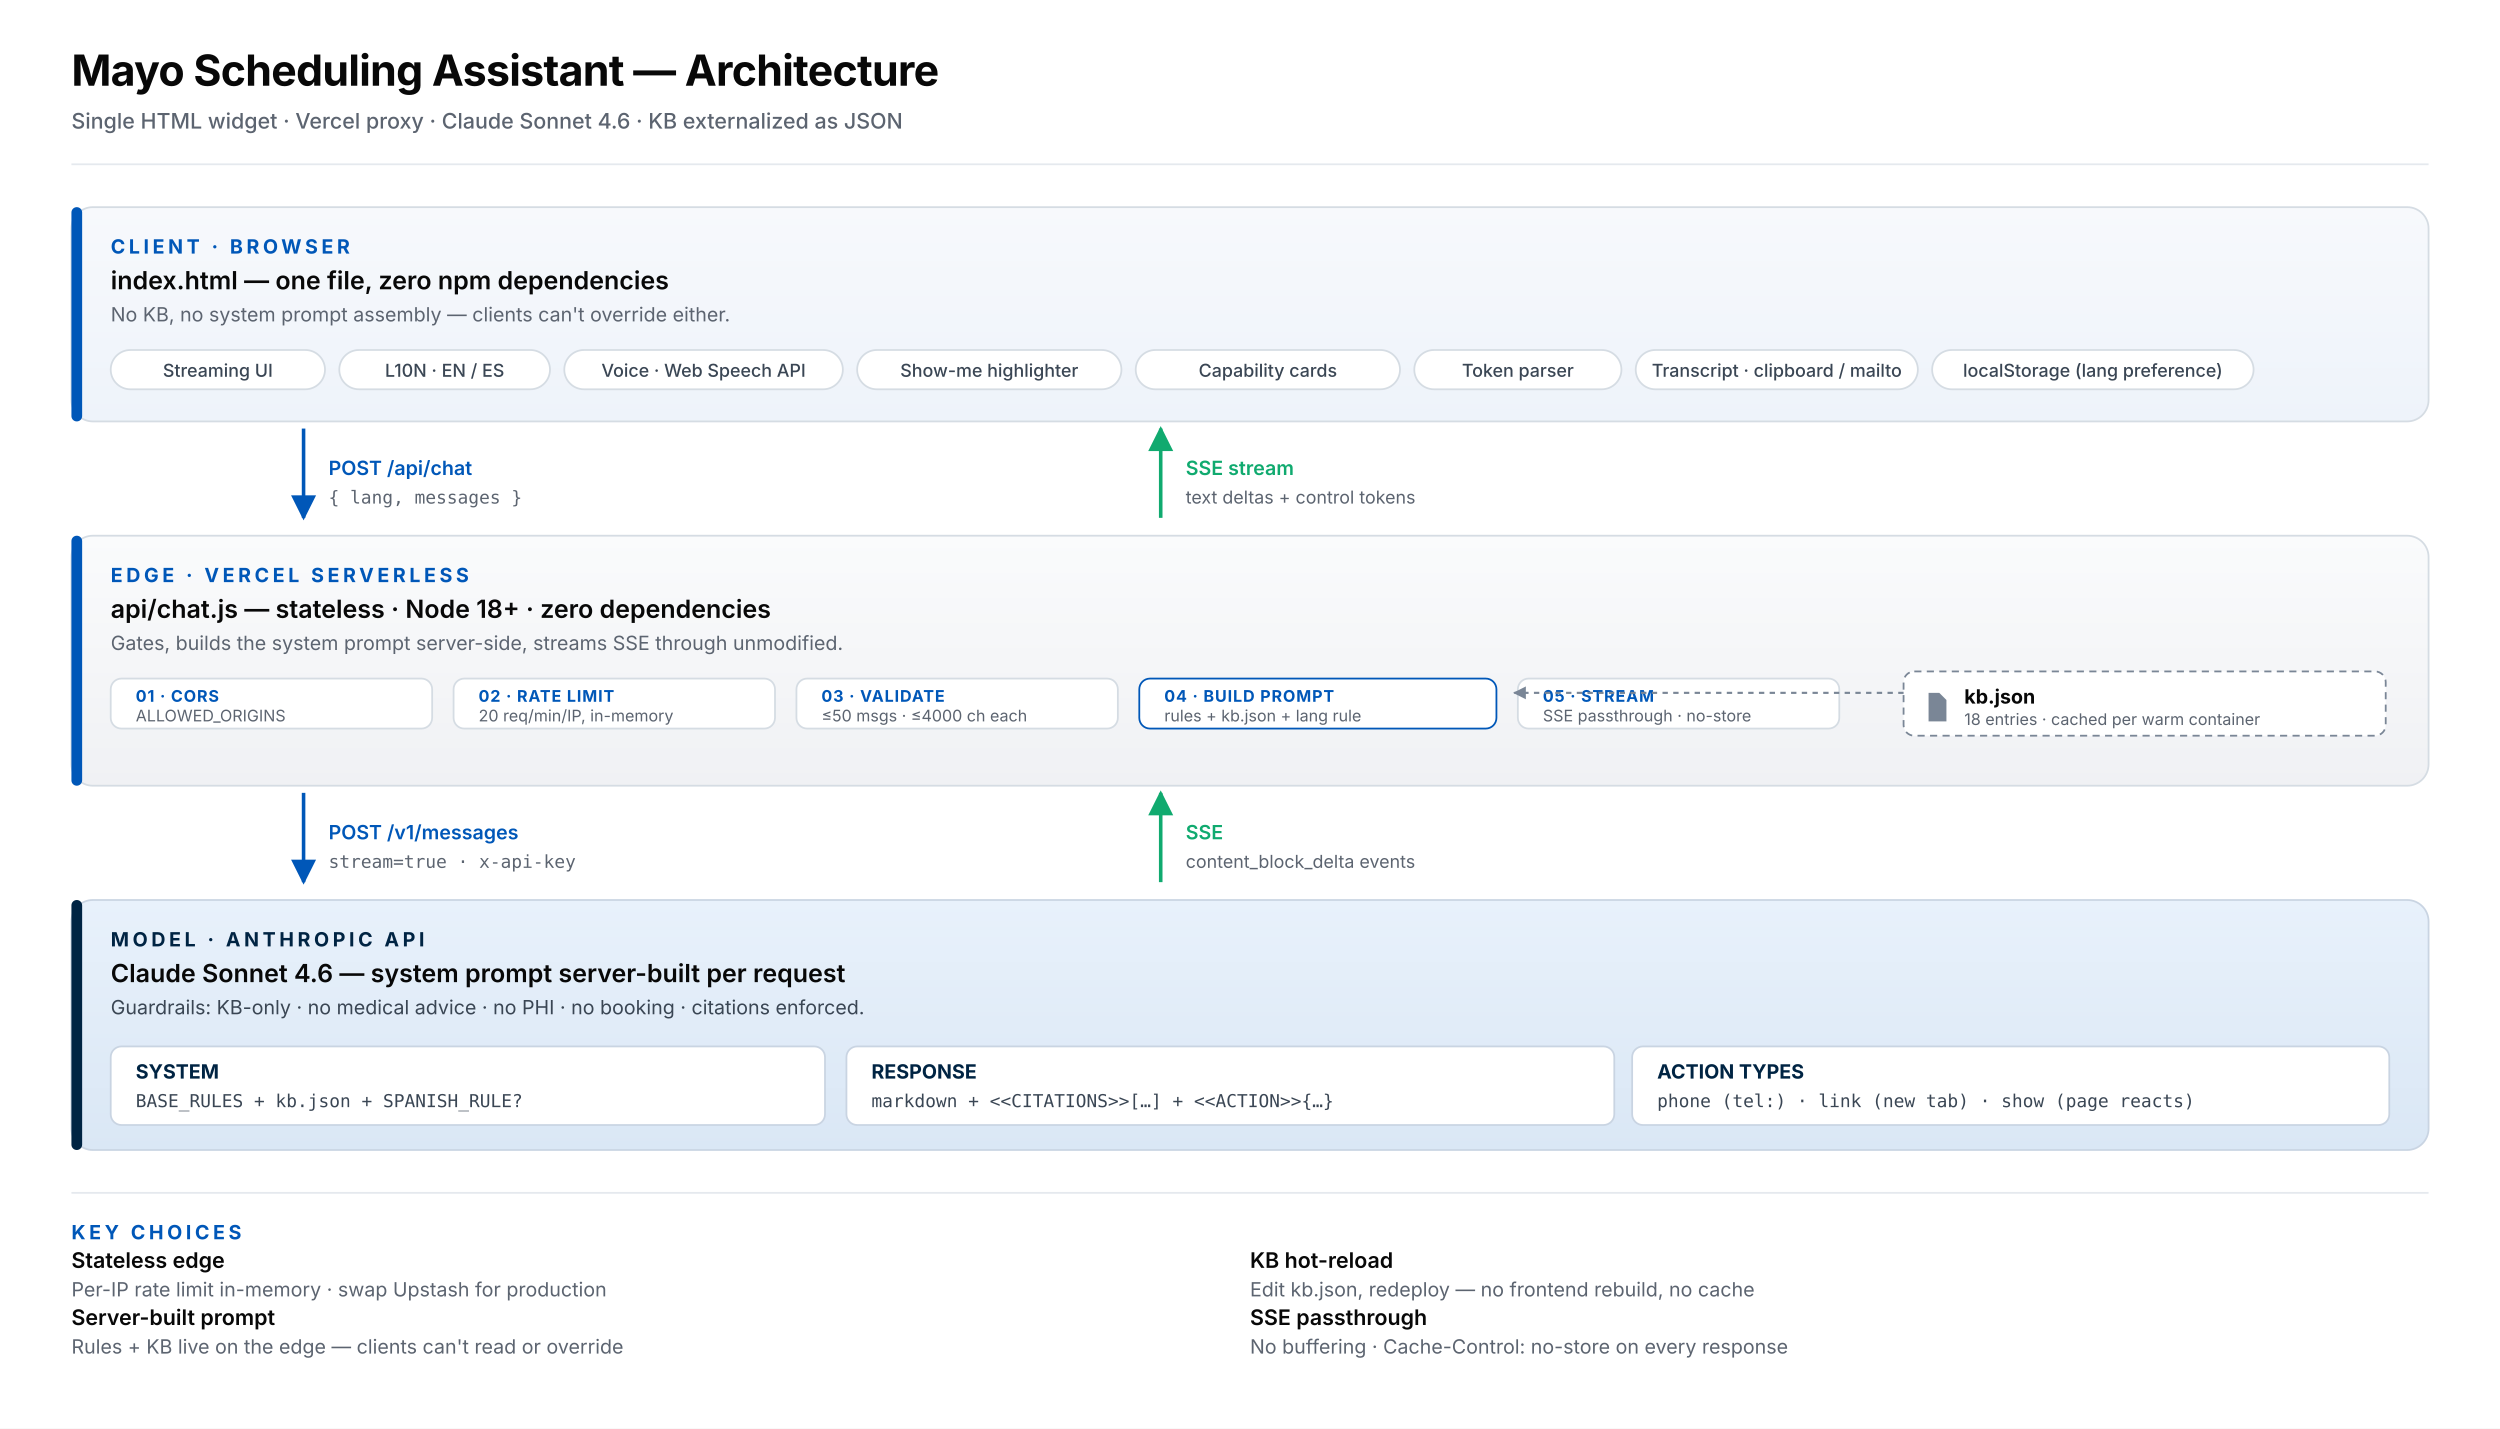
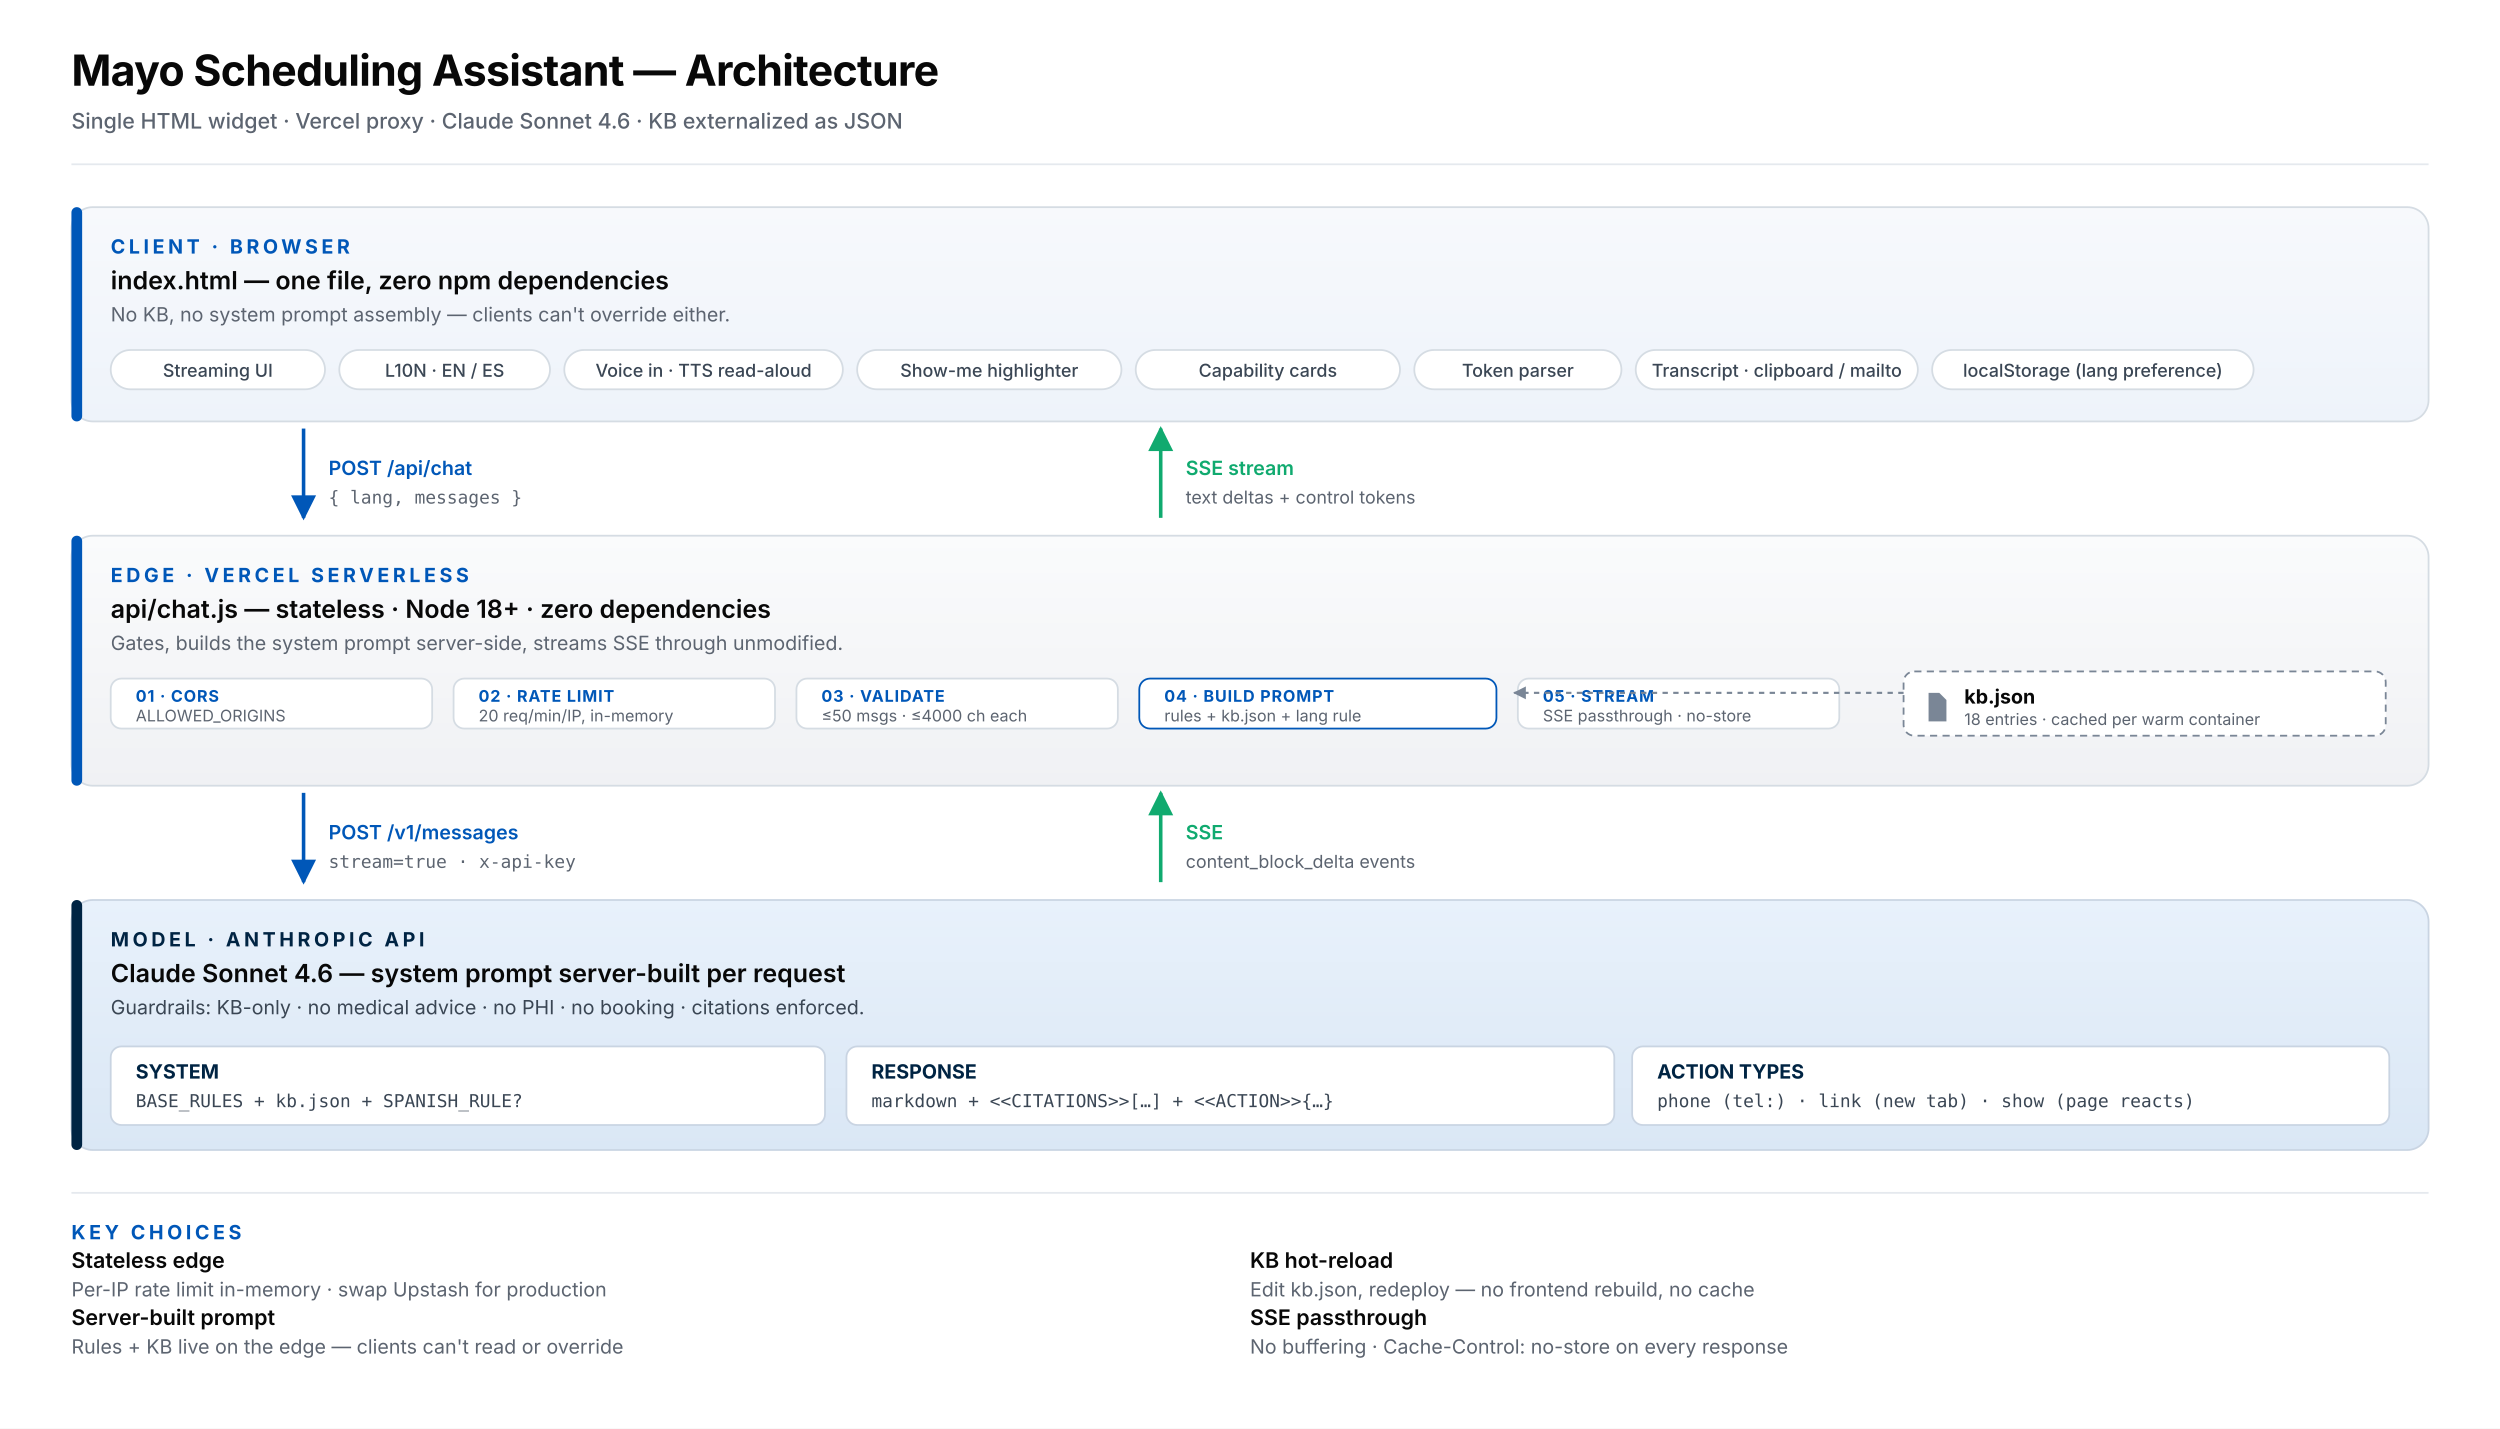
<svg xmlns="http://www.w3.org/2000/svg" viewBox="0 0 1400 800" font-family="Inter, -apple-system, BlinkMacSystemFont, 'Segoe UI', sans-serif" role="img" aria-label="Mayo Scheduling Assistant — system architecture for engineers">
  <defs>
    <linearGradient id="bgClient" x1="0" y1="0" x2="0" y2="1">
      <stop offset="0%" stop-color="#F7F9FC" />
      <stop offset="100%" stop-color="#EEF3FA" />
    </linearGradient>
    <linearGradient id="bgEdge3" x1="0" y1="0" x2="0" y2="1">
      <stop offset="0%" stop-color="#FAFBFC" />
      <stop offset="100%" stop-color="#F0F1F4" />
    </linearGradient>
    <linearGradient id="bgModel3" x1="0" y1="0" x2="0" y2="1">
      <stop offset="0%" stop-color="#E8F1FB" />
      <stop offset="100%" stop-color="#DAE7F5" />
    </linearGradient>
    <marker id="archArr" viewBox="0 0 10 10" refX="9" refY="5" markerWidth="7" markerHeight="7" orient="auto-start-reverse">
      <path d="M0 0 L10 5 L0 10 Z" fill="#0057B8" />
    </marker>
    <marker id="archArrGreen" viewBox="0 0 10 10" refX="9" refY="5" markerWidth="7" markerHeight="7" orient="auto-start-reverse">
      <path d="M0 0 L10 5 L0 10 Z" fill="#10AA6F" />
    </marker>
    <marker id="archArrDash" viewBox="0 0 10 10" refX="9" refY="5" markerWidth="6" markerHeight="6" orient="auto-start-reverse">
      <path d="M0 0 L10 5 L0 10 Z" fill="#7A8696" />
    </marker>
  </defs>
  <rect width="1400" height="800" fill="#FFFFFF" />
  <text x="40" y="48" font-size="24" font-weight="700" fill="#080808" letter-spacing="-0.4">Mayo Scheduling Assistant — Architecture</text>
  <text x="40" y="72" font-size="12" font-weight="500" fill="#5C6470">Single HTML widget · Vercel proxy · Claude Sonnet 4.6 · KB externalized as JSON</text>
  <line x1="40" y1="92" x2="1360" y2="92" stroke="#E5E9EE" />
  <g transform="translate(40,116)">
    <rect width="1320" height="120" rx="12" fill="url(#bgClient)" stroke="#D5DCE3" />
    <rect x="0" y="0" width="6" height="120" fill="#0057B8" rx="3" />
    <text x="22" y="26" font-size="11" font-weight="700" fill="#0057B8" letter-spacing="2">CLIENT · BROWSER</text>
    <text x="22" y="46" font-size="14" font-weight="600" fill="#080808">index.html — one file, zero npm dependencies</text>
    <text x="22" y="64" font-size="11" fill="#5C6470">No KB, no system prompt assembly — clients can't override either.</text>
    <g transform="translate(22,80)">
      <rect width="120" height="22" rx="11" fill="white" stroke="#D5DCE3" />
      <text x="60" y="15" text-anchor="middle" font-size="10" font-weight="500" fill="#3A4654">Streaming UI</text>
      <rect x="128" y="0" width="118" height="22" rx="11" fill="white" stroke="#D5DCE3" />
      <text x="187" y="15" text-anchor="middle" font-size="10" font-weight="500" fill="#3A4654">L10N · EN / ES</text>
      <rect x="254" y="0" width="156" height="22" rx="11" fill="white" stroke="#D5DCE3" />
-       <text x="332" y="15" text-anchor="middle" font-size="10" font-weight="500" fill="#3A4654">Voice · Web Speech API</text>
+       <text x="332" y="15" text-anchor="middle" font-size="10" font-weight="500" fill="#3A4654">Voice in · TTS read-aloud</text>
      <rect x="418" y="0" width="148" height="22" rx="11" fill="white" stroke="#D5DCE3" />
      <text x="492" y="15" text-anchor="middle" font-size="10" font-weight="500" fill="#3A4654">Show-me highlighter</text>
      <rect x="574" y="0" width="148" height="22" rx="11" fill="white" stroke="#D5DCE3" />
      <text x="648" y="15" text-anchor="middle" font-size="10" font-weight="500" fill="#3A4654">Capability cards</text>
      <rect x="730" y="0" width="116" height="22" rx="11" fill="white" stroke="#D5DCE3" />
      <text x="788" y="15" text-anchor="middle" font-size="10" font-weight="500" fill="#3A4654">Token parser</text>
      <rect x="854" y="0" width="158" height="22" rx="11" fill="white" stroke="#D5DCE3" />
      <text x="933" y="15" text-anchor="middle" font-size="10" font-weight="500" fill="#3A4654">Transcript · clipboard / mailto</text>
      <rect x="1020" y="0" width="180" height="22" rx="11" fill="white" stroke="#D5DCE3" />
      <text x="1110" y="15" text-anchor="middle" font-size="10" font-weight="500" fill="#3A4654">localStorage (lang preference)</text>
    </g>
  </g>
  <g>
    <path d="M170 240 V 290" stroke="#0057B8" stroke-width="2" fill="none" marker-end="url(#archArr)" />
    <text x="184" y="266" font-size="11" font-weight="600" fill="#0057B8">POST /api/chat</text>
    <text x="184" y="282" font-size="10" font-family="ui-monospace, SFMono-Regular, monospace" fill="#5C6470">{ lang, messages }</text>
    <path d="M650 290 V 240" stroke="#10AA6F" stroke-width="2" fill="none" marker-end="url(#archArrGreen)" />
    <text x="664" y="266" font-size="11" font-weight="600" fill="#10AA6F">SSE stream</text>
    <text x="664" y="282" font-size="10" fill="#5C6470">text deltas + control tokens</text>
  </g>
  <g transform="translate(40,300)">
    <rect width="1320" height="140" rx="12" fill="url(#bgEdge3)" stroke="#D5DCE3" />
    <rect x="0" y="0" width="6" height="140" fill="#0057B8" rx="3" />
    <text x="22" y="26" font-size="11" font-weight="700" fill="#0057B8" letter-spacing="2">EDGE · VERCEL SERVERLESS</text>
    <text x="22" y="46" font-size="14" font-weight="600" fill="#080808">api/chat.js — stateless · Node 18+ · zero dependencies</text>
    <text x="22" y="64" font-size="11" fill="#5C6470">Gates, builds the system prompt server-side, streams SSE through unmodified.</text>
    <g transform="translate(22,80)">
      <rect width="180" height="28" rx="6" fill="white" stroke="#D5DCE3" />
      <text x="14" y="13" font-size="9" font-weight="700" fill="#0057B8" letter-spacing="0.5">01 · CORS</text>
      <text x="14" y="24" font-size="9" fill="#5C6470">ALLOWED_ORIGINS</text>
      <rect x="192" y="0" width="180" height="28" rx="6" fill="white" stroke="#D5DCE3" />
      <text x="206" y="13" font-size="9" font-weight="700" fill="#0057B8" letter-spacing="0.5">02 · RATE LIMIT</text>
      <text x="206" y="24" font-size="9" fill="#5C6470">20 req/min/IP, in-memory</text>
      <rect x="384" y="0" width="180" height="28" rx="6" fill="white" stroke="#D5DCE3" />
      <text x="398" y="13" font-size="9" font-weight="700" fill="#0057B8" letter-spacing="0.5">03 · VALIDATE</text>
      <text x="398" y="24" font-size="9" fill="#5C6470">≤50 msgs · ≤4000 ch each</text>
      <rect x="576" y="0" width="200" height="28" rx="6" fill="white" stroke="#0057B8" />
      <text x="590" y="13" font-size="9" font-weight="700" fill="#0057B8" letter-spacing="0.5">04 · BUILD PROMPT</text>
      <text x="590" y="24" font-size="9" fill="#5C6470">rules + kb.json + lang rule</text>
      <rect x="788" y="0" width="180" height="28" rx="6" fill="white" stroke="#D5DCE3" />
      <text x="802" y="13" font-size="9" font-weight="700" fill="#0057B8" letter-spacing="0.5">05 · STREAM</text>
      <text x="802" y="24" font-size="9" fill="#5C6470">SSE passthrough · no-store</text>
      <g transform="translate(1004,-4)">
        <rect width="270" height="36" rx="6" fill="white" stroke="#7A8696" stroke-dasharray="4 3" />
        <path d="M14 12 L20 12 L24 16 L24 28 L14 28 Z" fill="#7A8696" />
        <text x="34" y="18" font-size="11" font-weight="700" fill="#080808">kb.json</text>
        <text x="34" y="30" font-size="9" fill="#5C6470">18 entries · cached per warm container</text>
      </g>
      <path d="M1004 8 H 786" stroke="#7A8696" stroke-width="1.2" stroke-dasharray="3 3" fill="none" marker-end="url(#archArrDash)" />
    </g>
  </g>
  <g>
    <path d="M170 444 V 494" stroke="#0057B8" stroke-width="2" fill="none" marker-end="url(#archArr)" />
    <text x="184" y="470" font-size="11" font-weight="600" fill="#0057B8">POST /v1/messages</text>
    <text x="184" y="486" font-size="10" font-family="ui-monospace, SFMono-Regular, monospace" fill="#5C6470">stream=true · x-api-key</text>
    <path d="M650 494 V 444" stroke="#10AA6F" stroke-width="2" fill="none" marker-end="url(#archArrGreen)" />
    <text x="664" y="470" font-size="11" font-weight="600" fill="#10AA6F">SSE</text>
    <text x="664" y="486" font-size="10" fill="#5C6470">content_block_delta events</text>
  </g>
  <g transform="translate(40,504)">
    <rect width="1320" height="140" rx="12" fill="url(#bgModel3)" stroke="#C9D4E2" />
    <rect x="0" y="0" width="6" height="140" fill="#002443" rx="3" />
    <text x="22" y="26" font-size="11" font-weight="700" fill="#002443" letter-spacing="2">MODEL · ANTHROPIC API</text>
    <text x="22" y="46" font-size="14" font-weight="600" fill="#080808">Claude Sonnet 4.6 — system prompt server-built per request</text>
    <text x="22" y="64" font-size="11" fill="#3A4654">Guardrails: KB-only · no medical advice · no PHI · no booking · citations enforced.</text>
    <g transform="translate(22,82)" font-family="ui-monospace, SFMono-Regular, monospace">
      <rect width="400" height="44" rx="6" fill="white" stroke="#C9D4E2" />
      <text x="14" y="18" font-size="11" font-weight="700" fill="#002443" font-family="Inter">SYSTEM</text>
      <text x="14" y="34" font-size="10" fill="#3A4654">BASE_RULES + kb.json + SPANISH_RULE?</text>
      <rect x="412" y="0" width="430" height="44" rx="6" fill="white" stroke="#C9D4E2" />
      <text x="426" y="18" font-size="11" font-weight="700" fill="#002443" font-family="Inter">RESPONSE</text>
      <text x="426" y="34" font-size="10" fill="#3A4654">markdown + &lt;&lt;CITATIONS&gt;&gt;[…] + &lt;&lt;ACTION&gt;&gt;{…}</text>
      <rect x="852" y="0" width="424" height="44" rx="6" fill="white" stroke="#C9D4E2" />
      <text x="866" y="18" font-size="11" font-weight="700" fill="#002443" font-family="Inter">ACTION TYPES</text>
      <text x="866" y="34" font-size="10" fill="#3A4654">phone (tel:) · link (new tab) · show (page reacts)</text>
    </g>
  </g>
  <line x1="40" y1="668" x2="1360" y2="668" stroke="#E5E9EE" />
  <text x="40" y="694" font-size="11" font-weight="700" fill="#0057B8" letter-spacing="2">KEY CHOICES</text>
  <g transform="translate(40,710)">
    <text x="0" y="0" font-size="12" font-weight="600" fill="#080808">Stateless edge</text>
    <text x="0" y="16" font-size="11" fill="#5C6470">Per-IP rate limit in-memory · swap Upstash for production</text>
  </g>
  <g transform="translate(700,710)">
    <text x="0" y="0" font-size="12" font-weight="600" fill="#080808">KB hot-reload</text>
    <text x="0" y="16" font-size="11" fill="#5C6470">Edit kb.json, redeploy — no frontend rebuild, no cache</text>
  </g>
  <g transform="translate(40,742)">
    <text x="0" y="0" font-size="12" font-weight="600" fill="#080808">Server-built prompt</text>
    <text x="0" y="16" font-size="11" fill="#5C6470">Rules + KB live on the edge — clients can't read or override</text>
  </g>
  <g transform="translate(700,742)">
    <text x="0" y="0" font-size="12" font-weight="600" fill="#080808">SSE passthrough</text>
    <text x="0" y="16" font-size="11" fill="#5C6470">No buffering · Cache-Control: no-store on every response</text>
  </g>
</svg>
